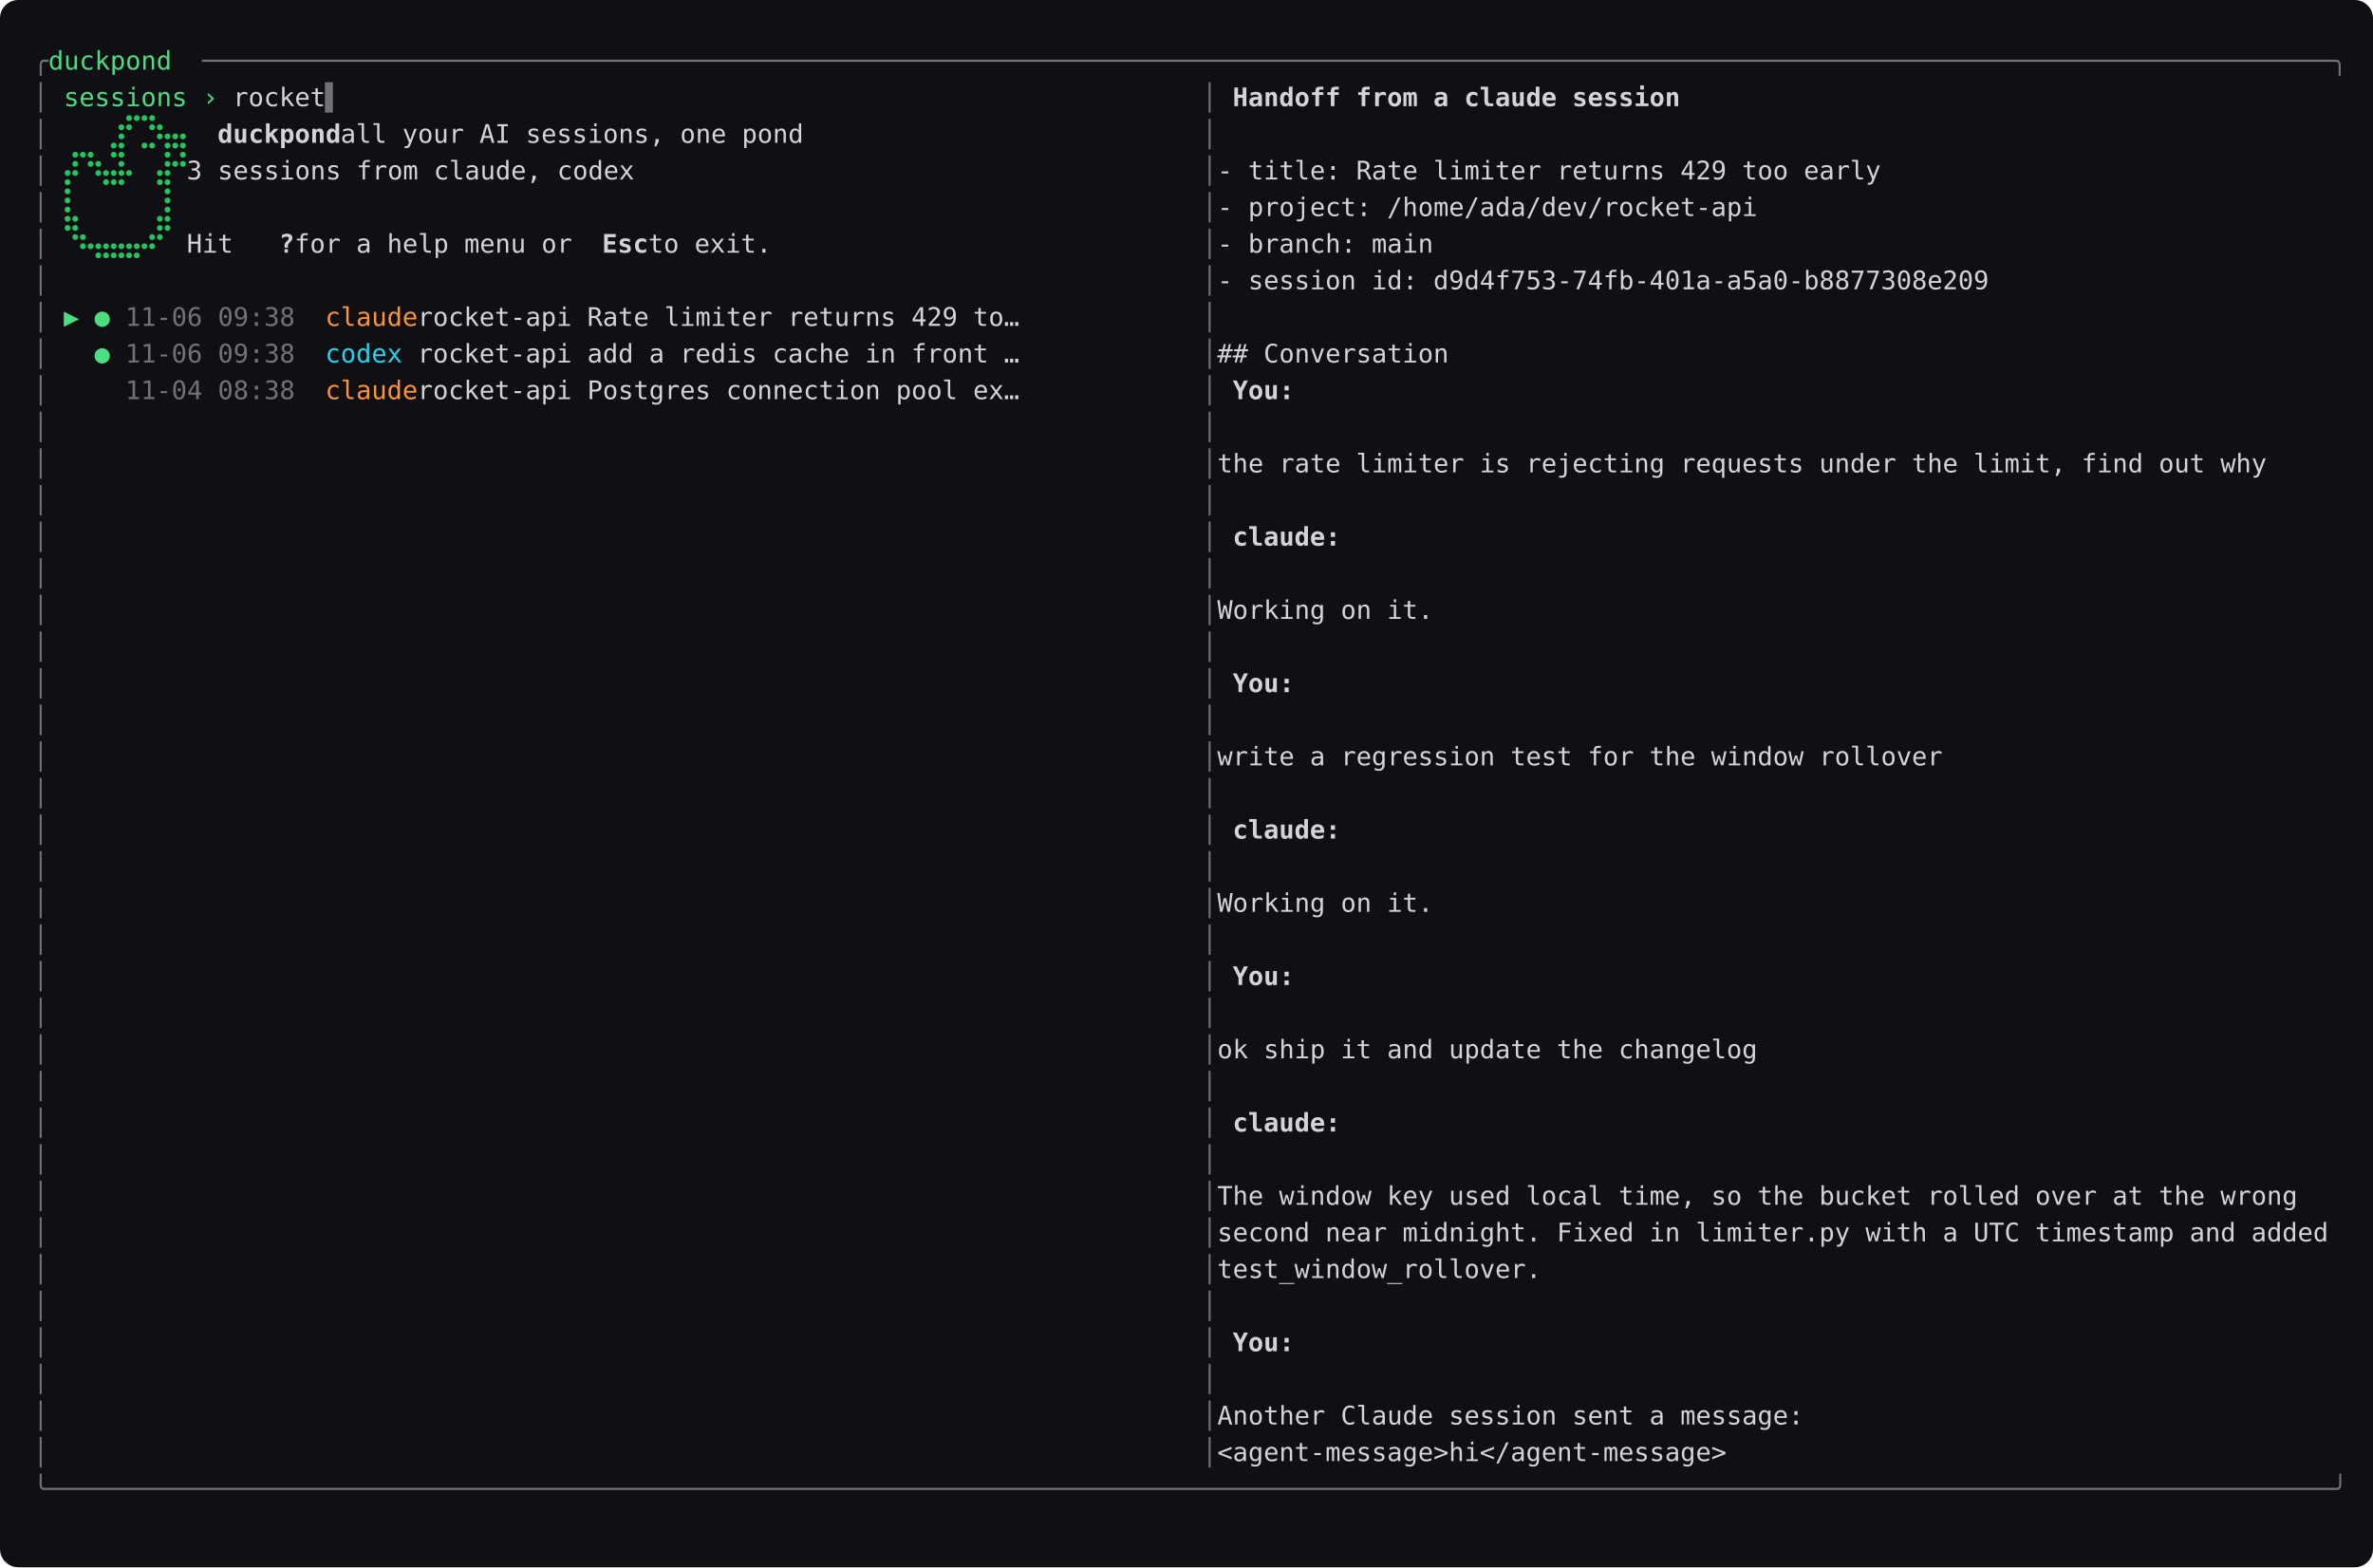
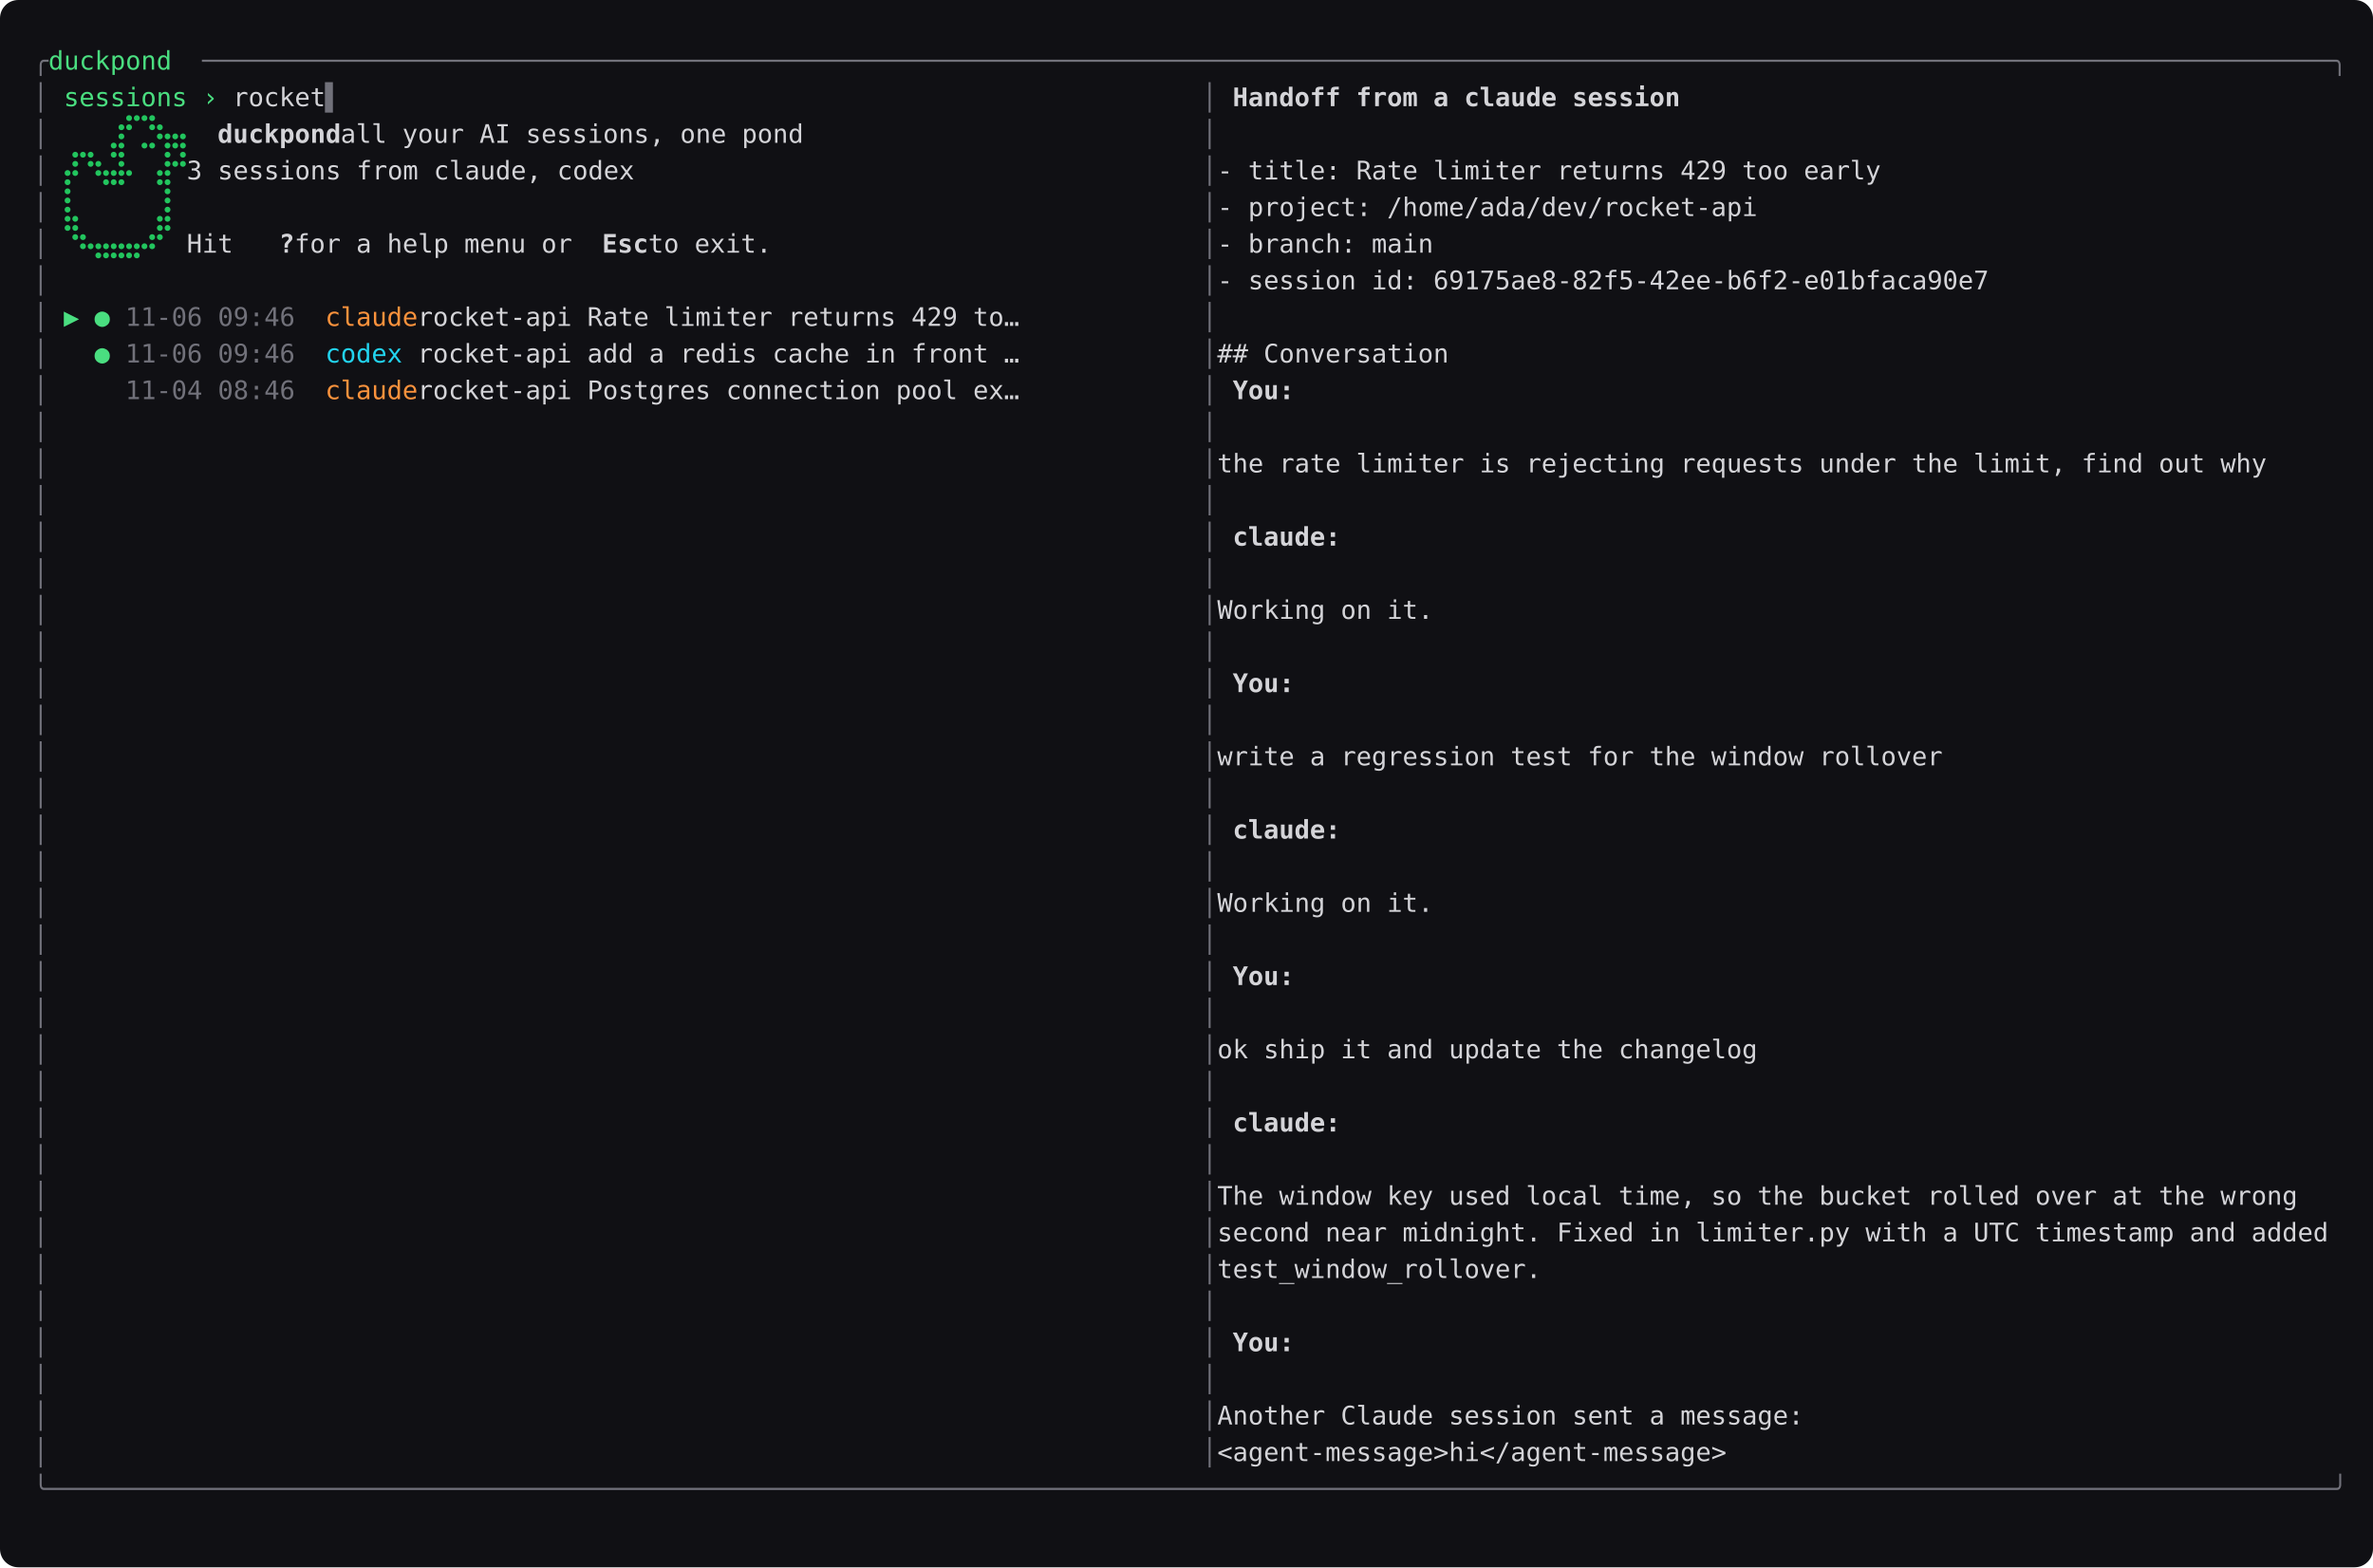
<svg xmlns="http://www.w3.org/2000/svg" width="1296" height="856" viewBox="0 0 1296 856">
  <style>text{font-family:"JetBrains Mono","Fira Code","SF Mono",Menlo,Consolas,"DejaVu Sans Mono",monospace;font-size:14px;white-space:pre}</style>
  <rect width="1296" height="856" rx="10" fill="#101014" />
  <text x="18.0" y="38" textLength="8.4" lengthAdjust="spacingAndGlyphs" style="fill:#71717a;">╭</text>
  <text x="26.4" y="38" textLength="84.0" lengthAdjust="spacingAndGlyphs" style="fill:#4ade80;"> duckpond </text>
  <text x="110.4" y="38" textLength="1167.6" lengthAdjust="spacingAndGlyphs" style="fill:#71717a;">──────────────────────────────────────────────────────────────────────────────────────────────────────────────────────────────────────────╮</text>
  <text x="18.0" y="58" textLength="8.4" lengthAdjust="spacingAndGlyphs" style="fill:#71717a;">│</text>
  <text x="26.4" y="58" textLength="8.4" lengthAdjust="spacingAndGlyphs" style="fill:#d4d4d8;"> </text>
  <text x="34.8" y="58" textLength="92.4" lengthAdjust="spacingAndGlyphs" style="fill:#4ade80;">sessions › </text>
  <text x="127.2" y="58" textLength="50.4" lengthAdjust="spacingAndGlyphs" style="fill:#d4d4d8;">rocket</text>
  <text x="177.6" y="58" textLength="8.4" lengthAdjust="spacingAndGlyphs" style="fill:#71717a;">▌</text>
  <text x="186.0" y="58" textLength="470.4" lengthAdjust="spacingAndGlyphs" style="fill:#d4d4d8;">                                                        </text>
  <text x="656.4" y="58" textLength="8.4" lengthAdjust="spacingAndGlyphs" style="fill:#71717a;">│</text>
  <text x="664.8" y="58" textLength="8.4" lengthAdjust="spacingAndGlyphs" style="fill:#d4d4d8;"> </text>
  <text x="673.2" y="58" textLength="243.6" lengthAdjust="spacingAndGlyphs" style="fill:#d4d4d8;font-weight:600;">Handoff from a claude session</text>
  <text x="18.0" y="78" textLength="8.4" lengthAdjust="spacingAndGlyphs" style="fill:#71717a;">│</text>
  <text x="26.4" y="78" textLength="8.4" lengthAdjust="spacingAndGlyphs" style="fill:#d4d4d8;"> </text>
  <circle cx="66.3" cy="69.5" r="1.6" fill="#22c55e" />
  <circle cx="66.3" cy="74.5" r="1.6" fill="#22c55e" />
  <circle cx="62.1" cy="79.5" r="1.6" fill="#22c55e" />
  <circle cx="66.3" cy="79.5" r="1.6" fill="#22c55e" />
  <circle cx="70.5" cy="64.5" r="1.6" fill="#22c55e" />
  <circle cx="70.5" cy="69.5" r="1.6" fill="#22c55e" />
  <circle cx="74.7" cy="64.5" r="1.6" fill="#22c55e" />
  <circle cx="78.9" cy="64.5" r="1.6" fill="#22c55e" />
  <circle cx="83.1" cy="64.5" r="1.6" fill="#22c55e" />
  <circle cx="83.1" cy="69.5" r="1.6" fill="#22c55e" />
  <circle cx="78.9" cy="79.5" r="1.6" fill="#22c55e" />
  <circle cx="83.1" cy="79.5" r="1.6" fill="#22c55e" />
  <circle cx="87.3" cy="69.5" r="1.6" fill="#22c55e" />
  <circle cx="87.3" cy="74.5" r="1.6" fill="#22c55e" />
  <circle cx="91.5" cy="74.5" r="1.6" fill="#22c55e" />
  <circle cx="91.5" cy="79.5" r="1.6" fill="#22c55e" />
  <circle cx="95.7" cy="74.5" r="1.6" fill="#22c55e" />
  <circle cx="99.9" cy="74.5" r="1.6" fill="#22c55e" />
  <circle cx="95.7" cy="79.5" r="1.6" fill="#22c55e" />
  <circle cx="99.9" cy="79.5" r="1.6" fill="#22c55e" />
  <text x="102.0" y="78" textLength="16.8" lengthAdjust="spacingAndGlyphs" style="fill:#d4d4d8;">  </text>
  <text x="118.8" y="78" textLength="67.2" lengthAdjust="spacingAndGlyphs" style="fill:#d4d4d8;font-weight:600;">duckpond</text>
  <text x="186.0" y="78" textLength="470.4" lengthAdjust="spacingAndGlyphs" style="fill:#d4d4d8;">  all your AI sessions, one pond                        </text>
  <text x="656.4" y="78" textLength="8.4" lengthAdjust="spacingAndGlyphs" style="fill:#71717a;">│</text>
  <text x="664.8" y="78" textLength="8.4" lengthAdjust="spacingAndGlyphs" style="fill:#d4d4d8;"> </text>
  <text x="18.0" y="98" textLength="8.4" lengthAdjust="spacingAndGlyphs" style="fill:#71717a;">│</text>
  <text x="26.4" y="98" textLength="8.4" lengthAdjust="spacingAndGlyphs" style="fill:#d4d4d8;"> </text>
  <circle cx="36.9" cy="94.5" r="1.6" fill="#22c55e" />
  <circle cx="41.1" cy="84.5" r="1.6" fill="#22c55e" />
  <circle cx="41.1" cy="89.5" r="1.6" fill="#22c55e" />
  <circle cx="41.1" cy="94.5" r="1.6" fill="#22c55e" />
  <circle cx="36.9" cy="99.5" r="1.6" fill="#22c55e" />
  <circle cx="45.3" cy="84.5" r="1.6" fill="#22c55e" />
  <circle cx="49.5" cy="84.5" r="1.6" fill="#22c55e" />
  <circle cx="49.5" cy="89.5" r="1.6" fill="#22c55e" />
  <circle cx="53.7" cy="89.5" r="1.6" fill="#22c55e" />
  <circle cx="53.7" cy="94.5" r="1.6" fill="#22c55e" />
  <circle cx="57.9" cy="94.5" r="1.6" fill="#22c55e" />
  <circle cx="57.9" cy="99.5" r="1.6" fill="#22c55e" />
  <circle cx="62.1" cy="84.5" r="1.6" fill="#22c55e" />
  <circle cx="62.1" cy="94.5" r="1.6" fill="#22c55e" />
  <circle cx="66.3" cy="84.5" r="1.6" fill="#22c55e" />
  <circle cx="66.3" cy="89.5" r="1.6" fill="#22c55e" />
  <circle cx="66.3" cy="94.5" r="1.6" fill="#22c55e" />
  <circle cx="62.1" cy="99.5" r="1.6" fill="#22c55e" />
  <circle cx="66.3" cy="99.5" r="1.6" fill="#22c55e" />
  <circle cx="70.5" cy="94.5" r="1.6" fill="#22c55e" />
  <circle cx="87.3" cy="94.5" r="1.6" fill="#22c55e" />
  <circle cx="91.5" cy="84.5" r="1.6" fill="#22c55e" />
  <circle cx="91.5" cy="89.5" r="1.6" fill="#22c55e" />
  <circle cx="91.5" cy="94.5" r="1.6" fill="#22c55e" />
  <circle cx="87.3" cy="99.5" r="1.6" fill="#22c55e" />
  <circle cx="91.5" cy="99.5" r="1.6" fill="#22c55e" />
  <circle cx="95.7" cy="89.5" r="1.6" fill="#22c55e" />
  <circle cx="99.9" cy="84.5" r="1.6" fill="#22c55e" />
  <circle cx="99.9" cy="89.5" r="1.6" fill="#22c55e" />
  <text x="102.0" y="98" textLength="554.4" lengthAdjust="spacingAndGlyphs" style="fill:#d4d4d8;">  3 sessions from claude, codex                                   </text>
  <text x="656.4" y="98" textLength="8.4" lengthAdjust="spacingAndGlyphs" style="fill:#71717a;">│</text>
  <text x="664.8" y="98" textLength="369.6" lengthAdjust="spacingAndGlyphs" style="fill:#d4d4d8;"> - title: Rate limiter returns 429 too early</text>
  <text x="18.0" y="118" textLength="8.4" lengthAdjust="spacingAndGlyphs" style="fill:#71717a;">│</text>
  <text x="26.4" y="118" textLength="8.4" lengthAdjust="spacingAndGlyphs" style="fill:#d4d4d8;"> </text>
  <circle cx="36.9" cy="104.5" r="1.6" fill="#22c55e" />
  <circle cx="36.9" cy="109.5" r="1.6" fill="#22c55e" />
  <circle cx="36.9" cy="114.5" r="1.6" fill="#22c55e" />
  <circle cx="36.9" cy="119.5" r="1.6" fill="#22c55e" />
  <circle cx="41.1" cy="119.5" r="1.6" fill="#22c55e" />
  <circle cx="91.5" cy="104.5" r="1.6" fill="#22c55e" />
  <circle cx="91.5" cy="109.5" r="1.6" fill="#22c55e" />
  <circle cx="91.5" cy="114.5" r="1.6" fill="#22c55e" />
  <circle cx="87.3" cy="119.5" r="1.6" fill="#22c55e" />
  <circle cx="91.5" cy="119.5" r="1.6" fill="#22c55e" />
  <text x="102.0" y="118" textLength="554.4" lengthAdjust="spacingAndGlyphs" style="fill:#d4d4d8;">                                                                  </text>
  <text x="656.4" y="118" textLength="8.4" lengthAdjust="spacingAndGlyphs" style="fill:#71717a;">│</text>
  <text x="664.8" y="118" textLength="302.4" lengthAdjust="spacingAndGlyphs" style="fill:#d4d4d8;"> - project: /home/ada/dev/rocket-api</text>
  <text x="18.0" y="138" textLength="8.4" lengthAdjust="spacingAndGlyphs" style="fill:#71717a;">│</text>
  <text x="26.4" y="138" textLength="8.4" lengthAdjust="spacingAndGlyphs" style="fill:#d4d4d8;"> </text>
  <circle cx="36.9" cy="124.5" r="1.6" fill="#22c55e" />
  <circle cx="41.1" cy="124.5" r="1.6" fill="#22c55e" />
  <circle cx="41.1" cy="129.5" r="1.6" fill="#22c55e" />
  <circle cx="45.3" cy="129.5" r="1.6" fill="#22c55e" />
  <circle cx="45.3" cy="134.5" r="1.6" fill="#22c55e" />
  <circle cx="49.5" cy="134.5" r="1.6" fill="#22c55e" />
  <circle cx="53.7" cy="134.5" r="1.6" fill="#22c55e" />
  <circle cx="57.9" cy="134.5" r="1.6" fill="#22c55e" />
  <circle cx="53.7" cy="139.5" r="1.6" fill="#22c55e" />
  <circle cx="57.9" cy="139.5" r="1.6" fill="#22c55e" />
  <circle cx="62.1" cy="134.5" r="1.6" fill="#22c55e" />
  <circle cx="66.3" cy="134.5" r="1.6" fill="#22c55e" />
  <circle cx="62.1" cy="139.5" r="1.6" fill="#22c55e" />
  <circle cx="66.3" cy="139.5" r="1.6" fill="#22c55e" />
  <circle cx="70.5" cy="134.5" r="1.6" fill="#22c55e" />
  <circle cx="74.7" cy="134.5" r="1.6" fill="#22c55e" />
  <circle cx="70.5" cy="139.5" r="1.6" fill="#22c55e" />
  <circle cx="74.7" cy="139.5" r="1.6" fill="#22c55e" />
  <circle cx="78.9" cy="134.5" r="1.6" fill="#22c55e" />
  <circle cx="83.1" cy="129.5" r="1.6" fill="#22c55e" />
  <circle cx="83.1" cy="134.5" r="1.6" fill="#22c55e" />
  <circle cx="87.3" cy="124.5" r="1.6" fill="#22c55e" />
  <circle cx="87.3" cy="129.5" r="1.6" fill="#22c55e" />
  <circle cx="91.5" cy="124.5" r="1.6" fill="#22c55e" />
  <text x="102.0" y="138" textLength="50.4" lengthAdjust="spacingAndGlyphs" style="fill:#d4d4d8;">  Hit </text>
  <text x="152.4" y="138" textLength="8.4" lengthAdjust="spacingAndGlyphs" style="fill:#d4d4d8;font-weight:600;">?</text>
  <text x="160.8" y="138" textLength="168.0" lengthAdjust="spacingAndGlyphs" style="fill:#d4d4d8;"> for a help menu or </text>
  <text x="328.8" y="138" textLength="25.2" lengthAdjust="spacingAndGlyphs" style="fill:#d4d4d8;font-weight:600;">Esc</text>
  <text x="354.0" y="138" textLength="302.4" lengthAdjust="spacingAndGlyphs" style="fill:#d4d4d8;"> to exit.                           </text>
  <text x="656.4" y="138" textLength="8.4" lengthAdjust="spacingAndGlyphs" style="fill:#71717a;">│</text>
  <text x="664.8" y="138" textLength="126.0" lengthAdjust="spacingAndGlyphs" style="fill:#d4d4d8;"> - branch: main</text>
  <text x="18.0" y="158" textLength="8.4" lengthAdjust="spacingAndGlyphs" style="fill:#71717a;">│</text>
  <text x="26.4" y="158" textLength="630.0" lengthAdjust="spacingAndGlyphs" style="fill:#d4d4d8;">                                                                           </text>
  <text x="656.4" y="158" textLength="8.4" lengthAdjust="spacingAndGlyphs" style="fill:#71717a;">│</text>
-   <text x="664.8" y="158" textLength="428.4" lengthAdjust="spacingAndGlyphs" style="fill:#d4d4d8;"> - session id: d9d4f753-74fb-401a-a5a0-b8877308e209</text>
+   <text x="664.8" y="158" textLength="428.4" lengthAdjust="spacingAndGlyphs" style="fill:#d4d4d8;"> - session id: 69175ae8-82f5-42ee-b6f2-e01bfaca90e7</text>
  <text x="18.0" y="178" textLength="8.4" lengthAdjust="spacingAndGlyphs" style="fill:#71717a;">│</text>
  <text x="26.4" y="178" textLength="8.4" lengthAdjust="spacingAndGlyphs" style="fill:#d4d4d8;"> </text>
  <text x="34.8" y="178" textLength="8.4" lengthAdjust="spacingAndGlyphs" style="fill:#4ade80;">▶</text>
  <text x="43.2" y="178" textLength="8.4" lengthAdjust="spacingAndGlyphs" style="fill:#d4d4d8;"> </text>
  <text x="51.6" y="178" textLength="8.4" lengthAdjust="spacingAndGlyphs" style="fill:#4ade80;">●</text>
  <text x="60.0" y="178" textLength="8.4" lengthAdjust="spacingAndGlyphs" style="fill:#d4d4d8;"> </text>
-   <text x="68.4" y="178" textLength="92.4" lengthAdjust="spacingAndGlyphs" style="fill:#71717a;">11-06 09:38</text>
+   <text x="68.4" y="178" textLength="92.4" lengthAdjust="spacingAndGlyphs" style="fill:#71717a;">11-06 09:46</text>
  <text x="160.8" y="178" textLength="16.8" lengthAdjust="spacingAndGlyphs" style="fill:#d4d4d8;">  </text>
  <text x="177.6" y="178" textLength="50.4" lengthAdjust="spacingAndGlyphs" style="fill:#fb923c;">claude</text>
  <text x="228.0" y="178" textLength="420.0" lengthAdjust="spacingAndGlyphs" style="fill:#d4d4d8;">  rocket-api          Rate limiter returns 429 to…</text>
  <text x="648.0" y="178" textLength="8.4" lengthAdjust="spacingAndGlyphs" style="fill:#d4d4d8;"> </text>
  <text x="656.4" y="178" textLength="8.4" lengthAdjust="spacingAndGlyphs" style="fill:#71717a;">│</text>
  <text x="664.8" y="178" textLength="8.4" lengthAdjust="spacingAndGlyphs" style="fill:#d4d4d8;"> </text>
  <text x="18.0" y="198" textLength="8.4" lengthAdjust="spacingAndGlyphs" style="fill:#71717a;">│</text>
  <text x="26.4" y="198" textLength="25.2" lengthAdjust="spacingAndGlyphs" style="fill:#d4d4d8;">   </text>
  <text x="51.6" y="198" textLength="8.4" lengthAdjust="spacingAndGlyphs" style="fill:#4ade80;">●</text>
  <text x="60.0" y="198" textLength="8.4" lengthAdjust="spacingAndGlyphs" style="fill:#d4d4d8;"> </text>
-   <text x="68.4" y="198" textLength="92.4" lengthAdjust="spacingAndGlyphs" style="fill:#71717a;">11-06 09:38</text>
+   <text x="68.4" y="198" textLength="92.4" lengthAdjust="spacingAndGlyphs" style="fill:#71717a;">11-06 09:46</text>
  <text x="160.8" y="198" textLength="16.8" lengthAdjust="spacingAndGlyphs" style="fill:#d4d4d8;">  </text>
  <text x="177.6" y="198" textLength="50.4" lengthAdjust="spacingAndGlyphs" style="fill:#22d3ee;">codex </text>
  <text x="228.0" y="198" textLength="420.0" lengthAdjust="spacingAndGlyphs" style="fill:#d4d4d8;">  rocket-api          add a redis cache in front …</text>
  <text x="648.0" y="198" textLength="8.4" lengthAdjust="spacingAndGlyphs" style="fill:#d4d4d8;"> </text>
  <text x="656.4" y="198" textLength="8.4" lengthAdjust="spacingAndGlyphs" style="fill:#71717a;">│</text>
  <text x="664.8" y="198" textLength="134.4" lengthAdjust="spacingAndGlyphs" style="fill:#d4d4d8;"> ## Conversation</text>
  <text x="18.0" y="218" textLength="8.4" lengthAdjust="spacingAndGlyphs" style="fill:#71717a;">│</text>
  <text x="26.4" y="218" textLength="42.0" lengthAdjust="spacingAndGlyphs" style="fill:#d4d4d8;">     </text>
-   <text x="68.4" y="218" textLength="92.4" lengthAdjust="spacingAndGlyphs" style="fill:#71717a;">11-04 08:38</text>
+   <text x="68.4" y="218" textLength="92.4" lengthAdjust="spacingAndGlyphs" style="fill:#71717a;">11-04 08:46</text>
  <text x="160.8" y="218" textLength="16.8" lengthAdjust="spacingAndGlyphs" style="fill:#d4d4d8;">  </text>
  <text x="177.6" y="218" textLength="50.4" lengthAdjust="spacingAndGlyphs" style="fill:#fb923c;">claude</text>
  <text x="228.0" y="218" textLength="420.0" lengthAdjust="spacingAndGlyphs" style="fill:#d4d4d8;">  rocket-api          Postgres connection pool ex…</text>
  <text x="648.0" y="218" textLength="8.4" lengthAdjust="spacingAndGlyphs" style="fill:#d4d4d8;"> </text>
  <text x="656.4" y="218" textLength="8.4" lengthAdjust="spacingAndGlyphs" style="fill:#71717a;">│</text>
  <text x="664.8" y="218" textLength="8.4" lengthAdjust="spacingAndGlyphs" style="fill:#d4d4d8;"> </text>
  <text x="673.2" y="218" textLength="33.6" lengthAdjust="spacingAndGlyphs" style="fill:#d4d4d8;font-weight:600;">You:</text>
  <text x="18.0" y="238" textLength="8.4" lengthAdjust="spacingAndGlyphs" style="fill:#71717a;">│</text>
  <text x="26.4" y="238" textLength="630.0" lengthAdjust="spacingAndGlyphs" style="fill:#d4d4d8;">                                                                           </text>
  <text x="656.4" y="238" textLength="8.4" lengthAdjust="spacingAndGlyphs" style="fill:#71717a;">│</text>
  <text x="664.8" y="238" textLength="8.4" lengthAdjust="spacingAndGlyphs" style="fill:#d4d4d8;"> </text>
  <text x="18.0" y="258" textLength="8.4" lengthAdjust="spacingAndGlyphs" style="fill:#71717a;">│</text>
  <text x="26.4" y="258" textLength="630.0" lengthAdjust="spacingAndGlyphs" style="fill:#d4d4d8;">                                                                           </text>
  <text x="656.4" y="258" textLength="8.4" lengthAdjust="spacingAndGlyphs" style="fill:#71717a;">│</text>
  <text x="664.8" y="258" textLength="579.6" lengthAdjust="spacingAndGlyphs" style="fill:#d4d4d8;"> the rate limiter is rejecting requests under the limit, find out why</text>
  <text x="18.0" y="278" textLength="8.4" lengthAdjust="spacingAndGlyphs" style="fill:#71717a;">│</text>
  <text x="26.4" y="278" textLength="630.0" lengthAdjust="spacingAndGlyphs" style="fill:#d4d4d8;">                                                                           </text>
  <text x="656.4" y="278" textLength="8.4" lengthAdjust="spacingAndGlyphs" style="fill:#71717a;">│</text>
  <text x="664.8" y="278" textLength="8.4" lengthAdjust="spacingAndGlyphs" style="fill:#d4d4d8;"> </text>
  <text x="18.0" y="298" textLength="8.4" lengthAdjust="spacingAndGlyphs" style="fill:#71717a;">│</text>
  <text x="26.4" y="298" textLength="630.0" lengthAdjust="spacingAndGlyphs" style="fill:#d4d4d8;">                                                                           </text>
  <text x="656.4" y="298" textLength="8.4" lengthAdjust="spacingAndGlyphs" style="fill:#71717a;">│</text>
  <text x="664.8" y="298" textLength="8.4" lengthAdjust="spacingAndGlyphs" style="fill:#d4d4d8;"> </text>
  <text x="673.2" y="298" textLength="58.8" lengthAdjust="spacingAndGlyphs" style="fill:#d4d4d8;font-weight:600;">claude:</text>
  <text x="18.0" y="318" textLength="8.4" lengthAdjust="spacingAndGlyphs" style="fill:#71717a;">│</text>
  <text x="26.4" y="318" textLength="630.0" lengthAdjust="spacingAndGlyphs" style="fill:#d4d4d8;">                                                                           </text>
  <text x="656.4" y="318" textLength="8.4" lengthAdjust="spacingAndGlyphs" style="fill:#71717a;">│</text>
  <text x="664.8" y="318" textLength="8.4" lengthAdjust="spacingAndGlyphs" style="fill:#d4d4d8;"> </text>
  <text x="18.0" y="338" textLength="8.4" lengthAdjust="spacingAndGlyphs" style="fill:#71717a;">│</text>
  <text x="26.4" y="338" textLength="630.0" lengthAdjust="spacingAndGlyphs" style="fill:#d4d4d8;">                                                                           </text>
  <text x="656.4" y="338" textLength="8.4" lengthAdjust="spacingAndGlyphs" style="fill:#71717a;">│</text>
  <text x="664.8" y="338" textLength="126.0" lengthAdjust="spacingAndGlyphs" style="fill:#d4d4d8;"> Working on it.</text>
  <text x="18.0" y="358" textLength="8.4" lengthAdjust="spacingAndGlyphs" style="fill:#71717a;">│</text>
  <text x="26.4" y="358" textLength="630.0" lengthAdjust="spacingAndGlyphs" style="fill:#d4d4d8;">                                                                           </text>
  <text x="656.4" y="358" textLength="8.4" lengthAdjust="spacingAndGlyphs" style="fill:#71717a;">│</text>
  <text x="664.8" y="358" textLength="8.4" lengthAdjust="spacingAndGlyphs" style="fill:#d4d4d8;"> </text>
  <text x="18.0" y="378" textLength="8.4" lengthAdjust="spacingAndGlyphs" style="fill:#71717a;">│</text>
  <text x="26.4" y="378" textLength="630.0" lengthAdjust="spacingAndGlyphs" style="fill:#d4d4d8;">                                                                           </text>
  <text x="656.4" y="378" textLength="8.4" lengthAdjust="spacingAndGlyphs" style="fill:#71717a;">│</text>
  <text x="664.8" y="378" textLength="8.4" lengthAdjust="spacingAndGlyphs" style="fill:#d4d4d8;"> </text>
  <text x="673.2" y="378" textLength="33.6" lengthAdjust="spacingAndGlyphs" style="fill:#d4d4d8;font-weight:600;">You:</text>
  <text x="18.0" y="398" textLength="8.4" lengthAdjust="spacingAndGlyphs" style="fill:#71717a;">│</text>
  <text x="26.4" y="398" textLength="630.0" lengthAdjust="spacingAndGlyphs" style="fill:#d4d4d8;">                                                                           </text>
  <text x="656.4" y="398" textLength="8.4" lengthAdjust="spacingAndGlyphs" style="fill:#71717a;">│</text>
  <text x="664.8" y="398" textLength="8.4" lengthAdjust="spacingAndGlyphs" style="fill:#d4d4d8;"> </text>
  <text x="18.0" y="418" textLength="8.4" lengthAdjust="spacingAndGlyphs" style="fill:#71717a;">│</text>
  <text x="26.4" y="418" textLength="630.0" lengthAdjust="spacingAndGlyphs" style="fill:#d4d4d8;">                                                                           </text>
  <text x="656.4" y="418" textLength="8.4" lengthAdjust="spacingAndGlyphs" style="fill:#71717a;">│</text>
  <text x="664.8" y="418" textLength="403.2" lengthAdjust="spacingAndGlyphs" style="fill:#d4d4d8;"> write a regression test for the window rollover</text>
  <text x="18.0" y="438" textLength="8.4" lengthAdjust="spacingAndGlyphs" style="fill:#71717a;">│</text>
  <text x="26.4" y="438" textLength="630.0" lengthAdjust="spacingAndGlyphs" style="fill:#d4d4d8;">                                                                           </text>
  <text x="656.4" y="438" textLength="8.4" lengthAdjust="spacingAndGlyphs" style="fill:#71717a;">│</text>
  <text x="664.8" y="438" textLength="8.4" lengthAdjust="spacingAndGlyphs" style="fill:#d4d4d8;"> </text>
  <text x="18.0" y="458" textLength="8.4" lengthAdjust="spacingAndGlyphs" style="fill:#71717a;">│</text>
  <text x="26.4" y="458" textLength="630.0" lengthAdjust="spacingAndGlyphs" style="fill:#d4d4d8;">                                                                           </text>
  <text x="656.4" y="458" textLength="8.4" lengthAdjust="spacingAndGlyphs" style="fill:#71717a;">│</text>
  <text x="664.8" y="458" textLength="8.4" lengthAdjust="spacingAndGlyphs" style="fill:#d4d4d8;"> </text>
  <text x="673.2" y="458" textLength="58.8" lengthAdjust="spacingAndGlyphs" style="fill:#d4d4d8;font-weight:600;">claude:</text>
  <text x="18.0" y="478" textLength="8.4" lengthAdjust="spacingAndGlyphs" style="fill:#71717a;">│</text>
  <text x="26.4" y="478" textLength="630.0" lengthAdjust="spacingAndGlyphs" style="fill:#d4d4d8;">                                                                           </text>
  <text x="656.4" y="478" textLength="8.4" lengthAdjust="spacingAndGlyphs" style="fill:#71717a;">│</text>
  <text x="664.8" y="478" textLength="8.4" lengthAdjust="spacingAndGlyphs" style="fill:#d4d4d8;"> </text>
  <text x="18.0" y="498" textLength="8.4" lengthAdjust="spacingAndGlyphs" style="fill:#71717a;">│</text>
  <text x="26.4" y="498" textLength="630.0" lengthAdjust="spacingAndGlyphs" style="fill:#d4d4d8;">                                                                           </text>
  <text x="656.4" y="498" textLength="8.4" lengthAdjust="spacingAndGlyphs" style="fill:#71717a;">│</text>
  <text x="664.8" y="498" textLength="126.0" lengthAdjust="spacingAndGlyphs" style="fill:#d4d4d8;"> Working on it.</text>
  <text x="18.0" y="518" textLength="8.4" lengthAdjust="spacingAndGlyphs" style="fill:#71717a;">│</text>
  <text x="26.4" y="518" textLength="630.0" lengthAdjust="spacingAndGlyphs" style="fill:#d4d4d8;">                                                                           </text>
  <text x="656.4" y="518" textLength="8.4" lengthAdjust="spacingAndGlyphs" style="fill:#71717a;">│</text>
  <text x="664.8" y="518" textLength="8.4" lengthAdjust="spacingAndGlyphs" style="fill:#d4d4d8;"> </text>
  <text x="18.0" y="538" textLength="8.4" lengthAdjust="spacingAndGlyphs" style="fill:#71717a;">│</text>
  <text x="26.4" y="538" textLength="630.0" lengthAdjust="spacingAndGlyphs" style="fill:#d4d4d8;">                                                                           </text>
  <text x="656.4" y="538" textLength="8.4" lengthAdjust="spacingAndGlyphs" style="fill:#71717a;">│</text>
  <text x="664.8" y="538" textLength="8.4" lengthAdjust="spacingAndGlyphs" style="fill:#d4d4d8;"> </text>
  <text x="673.2" y="538" textLength="33.6" lengthAdjust="spacingAndGlyphs" style="fill:#d4d4d8;font-weight:600;">You:</text>
  <text x="18.0" y="558" textLength="8.4" lengthAdjust="spacingAndGlyphs" style="fill:#71717a;">│</text>
  <text x="26.4" y="558" textLength="630.0" lengthAdjust="spacingAndGlyphs" style="fill:#d4d4d8;">                                                                           </text>
  <text x="656.4" y="558" textLength="8.4" lengthAdjust="spacingAndGlyphs" style="fill:#71717a;">│</text>
  <text x="664.8" y="558" textLength="8.4" lengthAdjust="spacingAndGlyphs" style="fill:#d4d4d8;"> </text>
  <text x="18.0" y="578" textLength="8.4" lengthAdjust="spacingAndGlyphs" style="fill:#71717a;">│</text>
  <text x="26.4" y="578" textLength="630.0" lengthAdjust="spacingAndGlyphs" style="fill:#d4d4d8;">                                                                           </text>
  <text x="656.4" y="578" textLength="8.4" lengthAdjust="spacingAndGlyphs" style="fill:#71717a;">│</text>
  <text x="664.8" y="578" textLength="302.4" lengthAdjust="spacingAndGlyphs" style="fill:#d4d4d8;"> ok ship it and update the changelog</text>
  <text x="18.0" y="598" textLength="8.4" lengthAdjust="spacingAndGlyphs" style="fill:#71717a;">│</text>
  <text x="26.4" y="598" textLength="630.0" lengthAdjust="spacingAndGlyphs" style="fill:#d4d4d8;">                                                                           </text>
  <text x="656.4" y="598" textLength="8.4" lengthAdjust="spacingAndGlyphs" style="fill:#71717a;">│</text>
  <text x="664.8" y="598" textLength="8.4" lengthAdjust="spacingAndGlyphs" style="fill:#d4d4d8;"> </text>
  <text x="18.0" y="618" textLength="8.4" lengthAdjust="spacingAndGlyphs" style="fill:#71717a;">│</text>
  <text x="26.4" y="618" textLength="630.0" lengthAdjust="spacingAndGlyphs" style="fill:#d4d4d8;">                                                                           </text>
  <text x="656.4" y="618" textLength="8.4" lengthAdjust="spacingAndGlyphs" style="fill:#71717a;">│</text>
  <text x="664.8" y="618" textLength="8.4" lengthAdjust="spacingAndGlyphs" style="fill:#d4d4d8;"> </text>
  <text x="673.2" y="618" textLength="58.8" lengthAdjust="spacingAndGlyphs" style="fill:#d4d4d8;font-weight:600;">claude:</text>
  <text x="18.0" y="638" textLength="8.4" lengthAdjust="spacingAndGlyphs" style="fill:#71717a;">│</text>
  <text x="26.4" y="638" textLength="630.0" lengthAdjust="spacingAndGlyphs" style="fill:#d4d4d8;">                                                                           </text>
  <text x="656.4" y="638" textLength="8.4" lengthAdjust="spacingAndGlyphs" style="fill:#71717a;">│</text>
  <text x="664.8" y="638" textLength="8.4" lengthAdjust="spacingAndGlyphs" style="fill:#d4d4d8;"> </text>
  <text x="18.0" y="658" textLength="8.4" lengthAdjust="spacingAndGlyphs" style="fill:#71717a;">│</text>
  <text x="26.4" y="658" textLength="630.0" lengthAdjust="spacingAndGlyphs" style="fill:#d4d4d8;">                                                                           </text>
  <text x="656.4" y="658" textLength="8.4" lengthAdjust="spacingAndGlyphs" style="fill:#71717a;">│</text>
  <text x="664.8" y="658" textLength="596.4" lengthAdjust="spacingAndGlyphs" style="fill:#d4d4d8;"> The window key used local time, so the bucket rolled over at the wrong</text>
  <text x="18.0" y="678" textLength="8.4" lengthAdjust="spacingAndGlyphs" style="fill:#71717a;">│</text>
  <text x="26.4" y="678" textLength="630.0" lengthAdjust="spacingAndGlyphs" style="fill:#d4d4d8;">                                                                           </text>
  <text x="656.4" y="678" textLength="8.4" lengthAdjust="spacingAndGlyphs" style="fill:#71717a;">│</text>
  <text x="664.8" y="678" textLength="613.2" lengthAdjust="spacingAndGlyphs" style="fill:#d4d4d8;"> second near midnight. Fixed in limiter.py with a UTC timestamp and added</text>
  <text x="18.0" y="698" textLength="8.4" lengthAdjust="spacingAndGlyphs" style="fill:#71717a;">│</text>
  <text x="26.4" y="698" textLength="630.0" lengthAdjust="spacingAndGlyphs" style="fill:#d4d4d8;">                                                                           </text>
  <text x="656.4" y="698" textLength="8.4" lengthAdjust="spacingAndGlyphs" style="fill:#71717a;">│</text>
  <text x="664.8" y="698" textLength="184.8" lengthAdjust="spacingAndGlyphs" style="fill:#d4d4d8;"> test_window_rollover.</text>
  <text x="18.0" y="718" textLength="8.4" lengthAdjust="spacingAndGlyphs" style="fill:#71717a;">│</text>
  <text x="26.4" y="718" textLength="630.0" lengthAdjust="spacingAndGlyphs" style="fill:#d4d4d8;">                                                                           </text>
  <text x="656.4" y="718" textLength="8.4" lengthAdjust="spacingAndGlyphs" style="fill:#71717a;">│</text>
  <text x="664.8" y="718" textLength="8.4" lengthAdjust="spacingAndGlyphs" style="fill:#d4d4d8;"> </text>
  <text x="18.0" y="738" textLength="8.4" lengthAdjust="spacingAndGlyphs" style="fill:#71717a;">│</text>
  <text x="26.4" y="738" textLength="630.0" lengthAdjust="spacingAndGlyphs" style="fill:#d4d4d8;">                                                                           </text>
  <text x="656.4" y="738" textLength="8.4" lengthAdjust="spacingAndGlyphs" style="fill:#71717a;">│</text>
  <text x="664.8" y="738" textLength="8.4" lengthAdjust="spacingAndGlyphs" style="fill:#d4d4d8;"> </text>
  <text x="673.2" y="738" textLength="33.6" lengthAdjust="spacingAndGlyphs" style="fill:#d4d4d8;font-weight:600;">You:</text>
  <text x="18.0" y="758" textLength="8.4" lengthAdjust="spacingAndGlyphs" style="fill:#71717a;">│</text>
  <text x="26.4" y="758" textLength="630.0" lengthAdjust="spacingAndGlyphs" style="fill:#d4d4d8;">                                                                           </text>
  <text x="656.4" y="758" textLength="8.4" lengthAdjust="spacingAndGlyphs" style="fill:#71717a;">│</text>
  <text x="664.8" y="758" textLength="8.4" lengthAdjust="spacingAndGlyphs" style="fill:#d4d4d8;"> </text>
  <text x="18.0" y="778" textLength="8.4" lengthAdjust="spacingAndGlyphs" style="fill:#71717a;">│</text>
  <text x="26.4" y="778" textLength="630.0" lengthAdjust="spacingAndGlyphs" style="fill:#d4d4d8;">                                                                           </text>
  <text x="656.4" y="778" textLength="8.4" lengthAdjust="spacingAndGlyphs" style="fill:#71717a;">│</text>
  <text x="664.8" y="778" textLength="327.6" lengthAdjust="spacingAndGlyphs" style="fill:#d4d4d8;"> Another Claude session sent a message:</text>
  <text x="18.0" y="798" textLength="8.4" lengthAdjust="spacingAndGlyphs" style="fill:#71717a;">│</text>
  <text x="26.4" y="798" textLength="630.0" lengthAdjust="spacingAndGlyphs" style="fill:#d4d4d8;">                                                                           </text>
  <text x="656.4" y="798" textLength="8.4" lengthAdjust="spacingAndGlyphs" style="fill:#71717a;">│</text>
  <text x="664.8" y="798" textLength="285.6" lengthAdjust="spacingAndGlyphs" style="fill:#d4d4d8;"> &lt;agent-message&gt;hi&lt;/agent-message&gt;</text>
  <text x="18.0" y="818" textLength="1260.0" lengthAdjust="spacingAndGlyphs" style="fill:#71717a;">╰────────────────────────────────────────────────────────────────────────────────────────────────────────────────────────────────────────────────────╯</text>
</svg>
